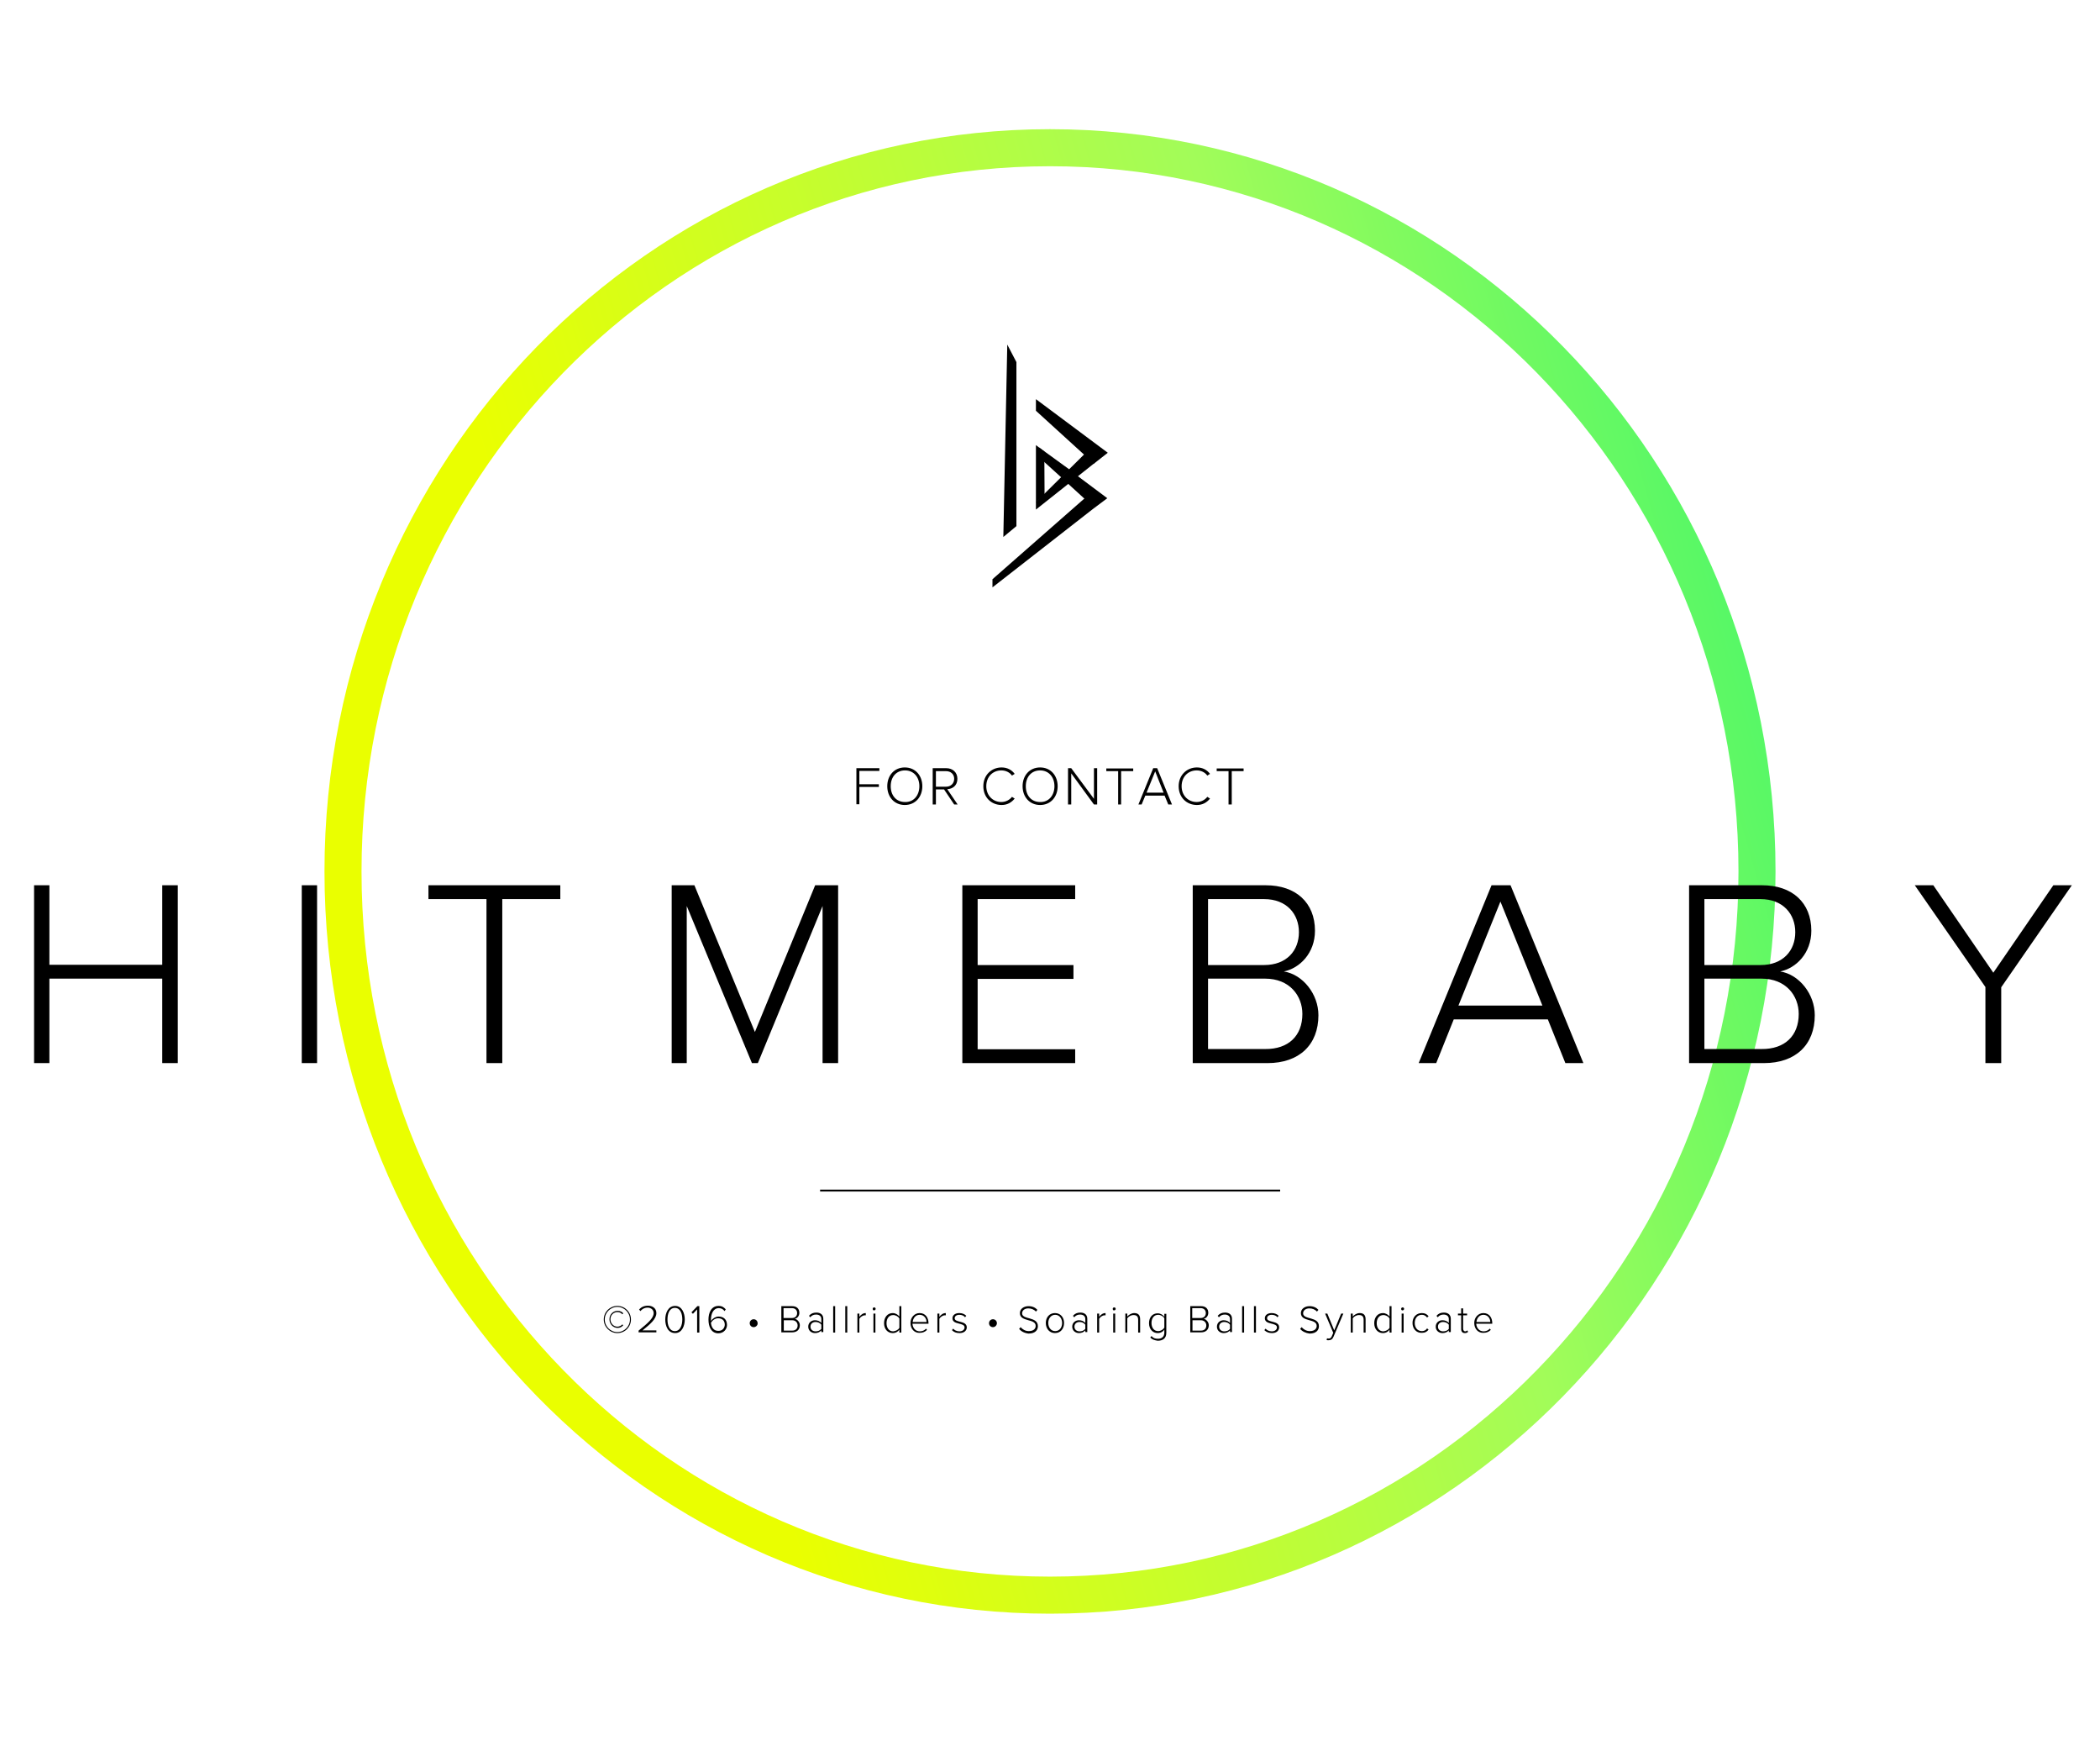
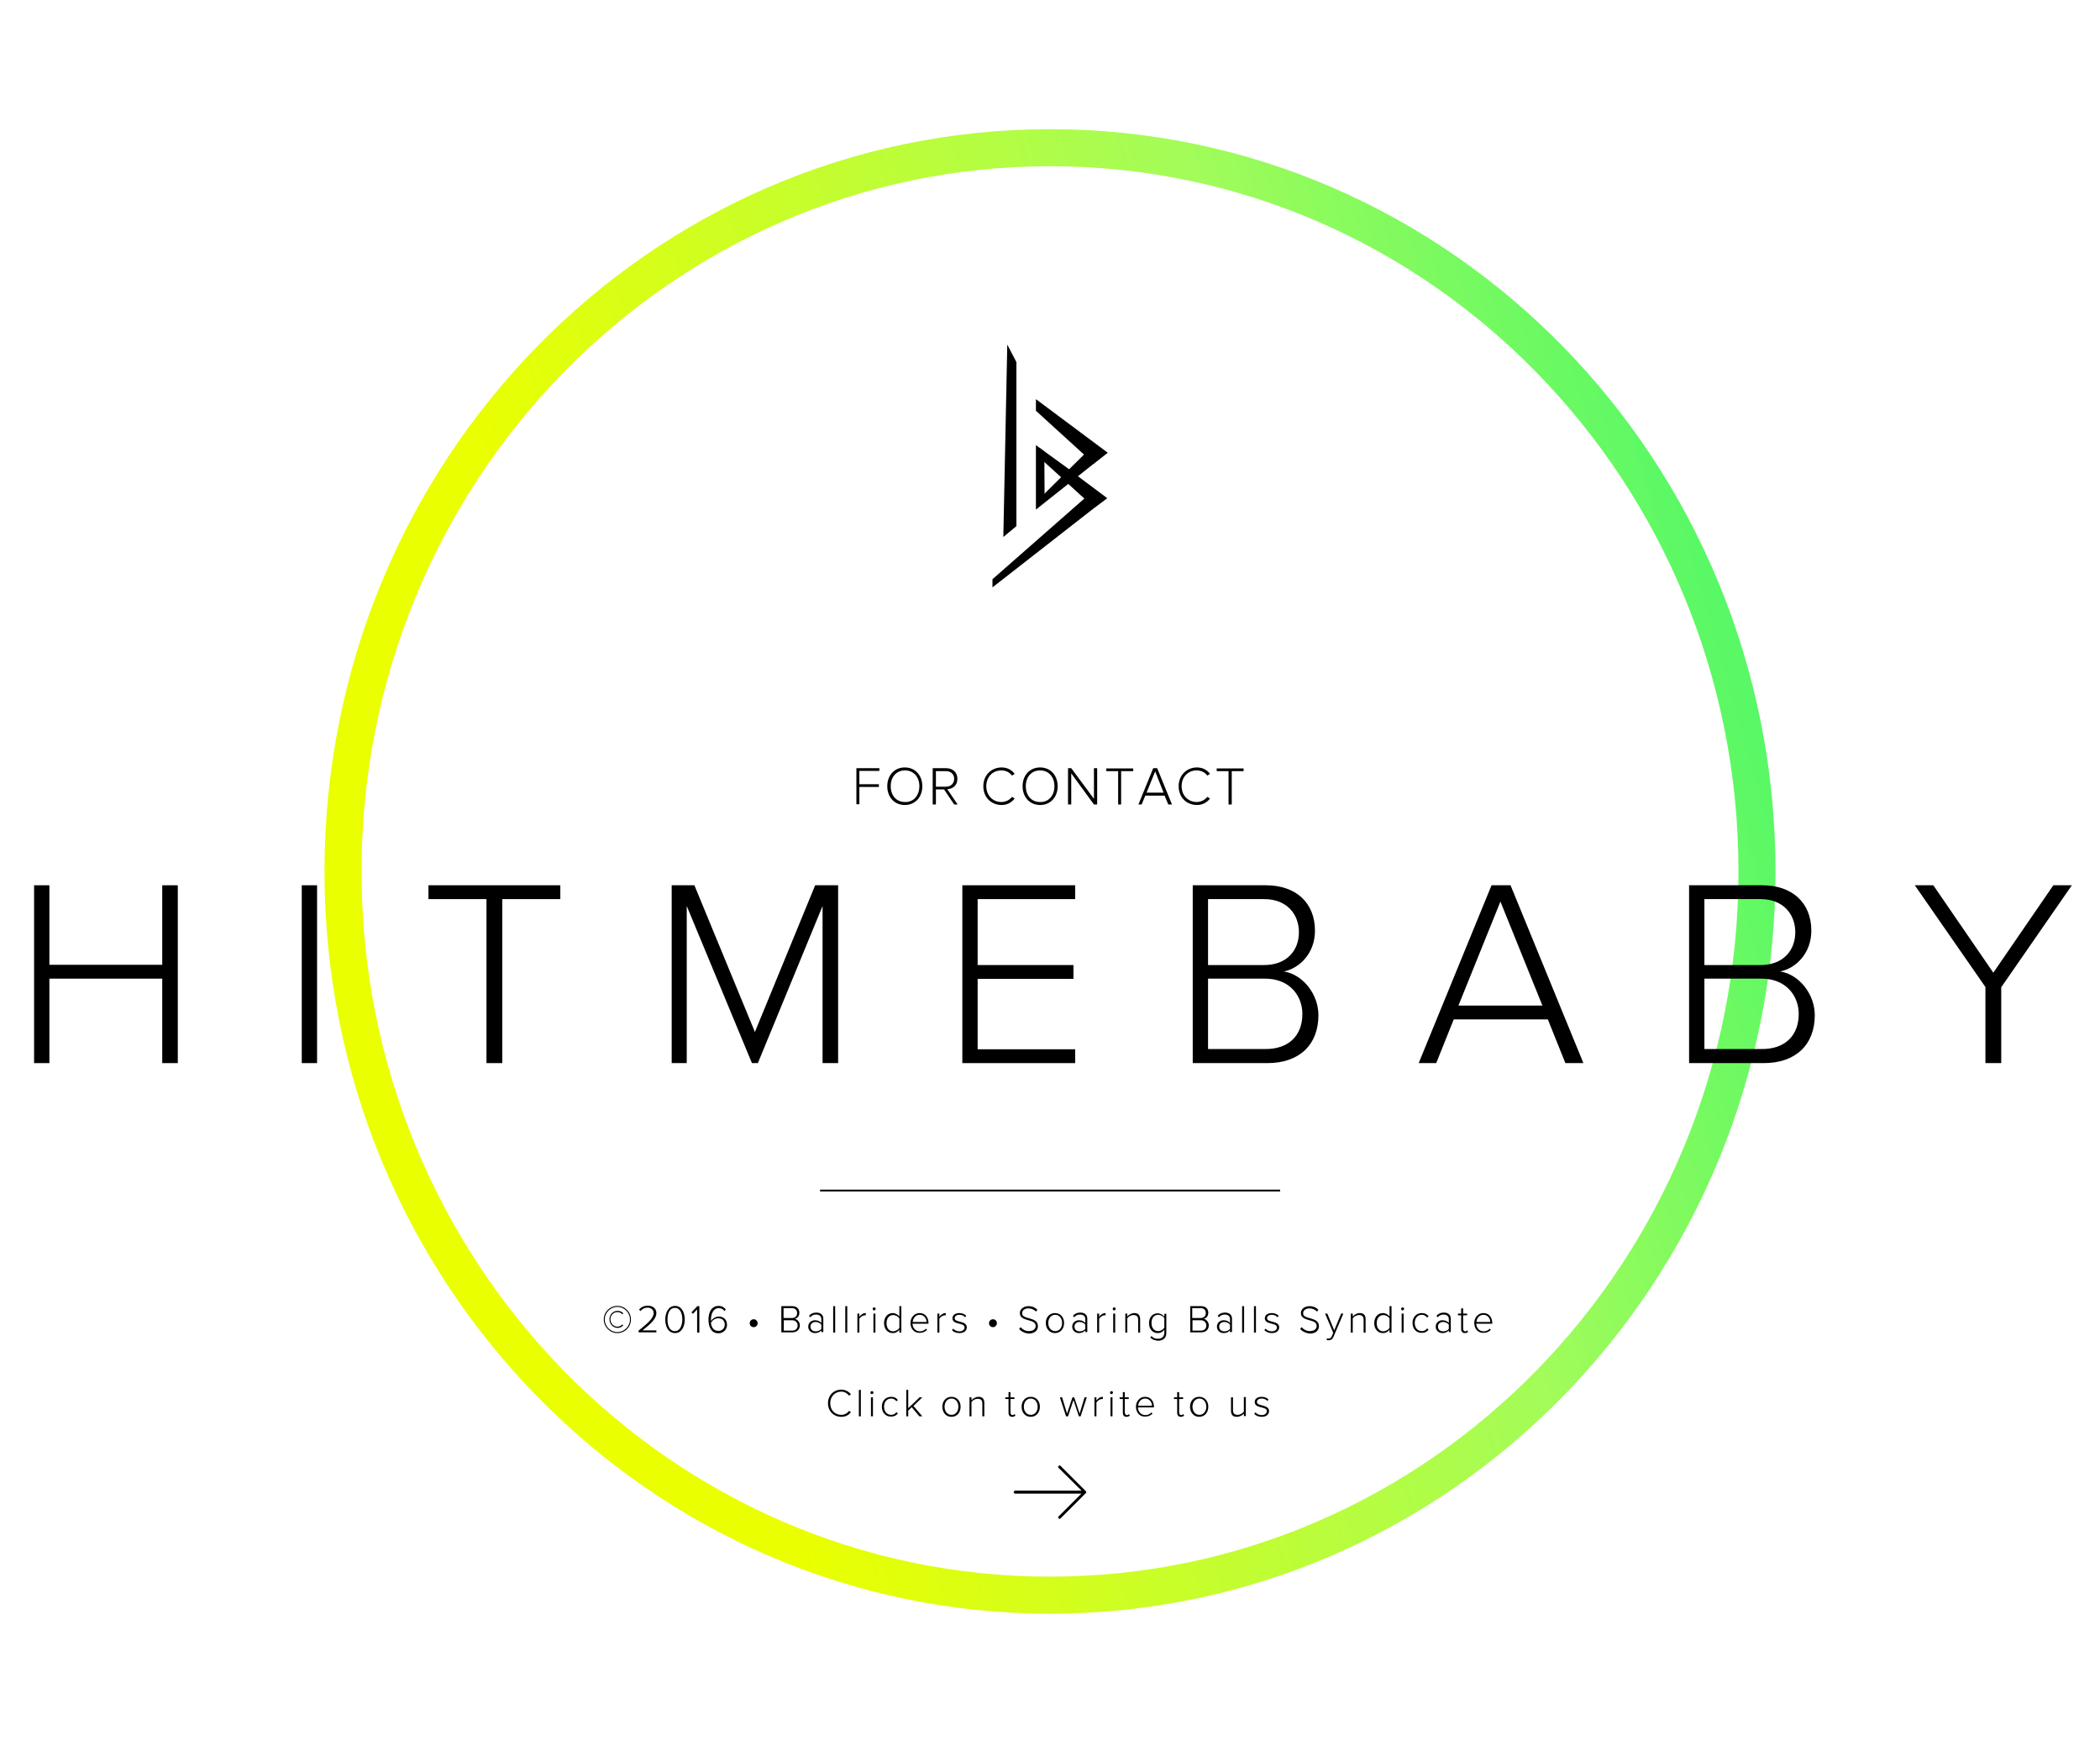
- <svg xmlns="http://www.w3.org/2000/svg" viewBox="126 -11.4 850.4 708.7">
-   <linearGradient id="a" gradientUnits="userSpaceOnUse" x1="268.262" y1="422.495" x2="834.173" y2="260.223">
-     <stop offset="0" stop-color="#eaff00" />
-     <stop offset=".203" stop-color="#eaff00" />
-     <stop offset=".73" stop-color="#a2fc59" />
-     <stop offset="1" stop-color="#57f866" />
+ <svg xmlns="http://www.w3.org/2000/svg" version="1.1" id="START" x="0px" y="0px" viewBox="126 -11.4 850.4 708.7" enable-background="new 126 -11.4 850.4 708.7" xml:space="preserve">
+   <linearGradient id="SVGID_1_" gradientUnits="userSpaceOnUse" x1="268.262" y1="422.495" x2="834.173" y2="260.223">
+     <stop offset="0" style="stop-color:#EAFF00" />
+     <stop offset="0.203" style="stop-color:#EAFF00" />
+     <stop offset="0.73" style="stop-color:#A2FC59" />
+     <stop offset="1" style="stop-color:#57F866" />
  </linearGradient>
-   <ellipse fill="none" stroke="url(#a)" stroke-width="15" stroke-miterlimit="10" cx="551.2" cy="341.4" rx="286.3" ry="293" />
-   <path d="M472.8 314.3v-14.7h9.3v1.1H474v5.4h7.9v1.1H474v7h-1.2zM485.3 306.9c0-4.3 2.8-7.6 7.1-7.6s7.1 3.3 7.1 7.6-2.8 7.6-7.1 7.6-7.1-3.3-7.1-7.6zm13 0c0-3.7-2.3-6.4-5.8-6.4-3.6 0-5.8 2.7-5.8 6.4s2.2 6.4 5.8 6.4c3.5.1 5.8-2.7 5.8-6.4zM512.4 314.3l-4.1-6.1H505v6.1h-1.3v-14.7h5.5c2.5 0 4.5 1.6 4.5 4.3 0 2.7-1.9 4.1-4.1 4.2l4.2 6.2h-1.4zm0-10.4c0-1.8-1.3-3.1-3.3-3.1H505v6.3h4.1c2 0 3.3-1.4 3.3-3.2zM524.2 306.9c0-4.5 3.3-7.6 7.4-7.6 2.3 0 4.1 1 5.3 2.6l-1.1.7c-.9-1.3-2.5-2.1-4.3-2.1-3.5 0-6.1 2.6-6.1 6.4 0 3.8 2.7 6.4 6.1 6.4 1.8 0 3.4-.9 4.3-2.1l1.1.7c-1.3 1.6-3 2.6-5.3 2.6-4.1 0-7.4-3-7.4-7.6zM540.1 306.9c0-4.3 2.8-7.6 7.1-7.6s7.1 3.3 7.1 7.6-2.8 7.6-7.1 7.6-7.1-3.3-7.1-7.6zm12.9 0c0-3.7-2.3-6.4-5.8-6.4-3.6 0-5.8 2.7-5.8 6.4s2.2 6.4 5.8 6.4c3.5.1 5.8-2.7 5.8-6.4zM569 314.3l-9.2-12.6v12.6h-1.3v-14.7h1.3L569 312v-12.4h1.3v14.7H569zM578.8 314.3v-13.5H574v-1.1h10.9v1.1H580v13.5h-1.2zM599.1 314.3l-1.5-3.6h-7.8l-1.5 3.6H587l6-14.7h1.6l6 14.7h-1.5zm-5.3-13.4l-3.5 8.6h6.9l-3.4-8.6zM603.3 306.9c0-4.5 3.3-7.6 7.4-7.6 2.3 0 4.1 1 5.3 2.6l-1.1.7c-.9-1.3-2.5-2.1-4.3-2.1-3.5 0-6.1 2.6-6.1 6.4 0 3.8 2.7 6.4 6.1 6.4 1.8 0 3.4-.9 4.3-2.1l1.1.7c-1.3 1.6-3 2.6-5.3 2.6-4.1 0-7.4-3-7.4-7.6zM623.5 314.3v-13.5h-4.8v-1.1h10.9v1.1h-4.8v13.5h-1.3z" />
+   <ellipse fill="none" stroke="url(#SVGID_1_)" stroke-width="15" stroke-miterlimit="10" cx="551.2" cy="341.4" rx="286.3" ry="293" />
  <g>
-     <path d="M376 528.3c-3 0-5.5-2.5-5.5-5.5 0-3.1 2.5-5.5 5.5-5.5 3.1 0 5.5 2.5 5.5 5.5s-2.4 5.5-5.5 5.5zm0-10.6c-2.8 0-5.1 2.3-5.1 5.1s2.3 5.1 5.1 5.1 5.1-2.3 5.1-5.1-2.3-5.1-5.1-5.1zm2.4 7.4c-.6.7-1.3 1.1-2.3 1.1-1.8 0-3.3-1.5-3.3-3.5s1.5-3.4 3.3-3.4c1 0 1.8.4 2.3 1l-.4.4c-.4-.6-1.2-.9-2-.9-1.5 0-2.8 1.2-2.8 2.9s1.3 3 2.8 3c.8 0 1.6-.4 2-.9l.4.3zM384.6 528.1v-.8c3.6-2.9 6.1-5 6.1-7.1 0-1.5-1.3-2.2-2.4-2.2-1.3 0-2.4.6-2.9 1.4l-.6-.6c.8-1 2-1.6 3.6-1.6s3.4.9 3.4 3c0 2.4-2.5 4.5-5.6 7h5.6v.8h-7.2zM395.4 522.8c0-2.5 1.1-5.5 4-5.5 2.8 0 3.9 3 3.9 5.5s-1.1 5.5-3.9 5.5c-3 0-4-3-4-5.5zm6.9 0c0-2.2-.7-4.7-3-4.7s-3 2.5-3 4.7.7 4.7 3 4.7c2.2 0 3-2.5 3-4.7zM408.3 528.1v-9.4l-1.7 1.8-.6-.6 2.4-2.5h.8v10.7h-.9zM412.9 522.8c0-2.7 1.1-5.5 4.1-5.5 1.4 0 2.2.6 2.9 1.4l-.5.7c-.5-.7-1.2-1.2-2.3-1.2-2.3 0-3.2 2.4-3.2 4.7v.5c.4-.7 1.7-1.8 3.1-1.8 1.9 0 3.4 1.1 3.4 3.4 0 1.7-1.3 3.4-3.6 3.4-2.9-.1-3.9-2.8-3.9-5.6zm6.6 2.1c0-1.7-1.1-2.6-2.7-2.6-1.2 0-2.3.8-2.9 1.8.1 1.5.9 3.3 2.9 3.3 1.8.1 2.7-1.3 2.7-2.5zM431.2 525.9c-.9 0-1.6-.7-1.6-1.6 0-.9.7-1.6 1.6-1.6.9 0 1.6.7 1.6 1.6.1.8-.7 1.6-1.6 1.6zM442.4 528.1v-10.7h4.4c1.8 0 2.9 1 2.9 2.7 0 1.3-.9 2.3-1.9 2.4 1.1.2 2.1 1.4 2.1 2.6 0 1.8-1.2 2.9-3.1 2.9h-4.4zm6.4-7.9c0-1.1-.7-2-2.1-2h-3.4v4h3.4c1.4 0 2.1-.9 2.1-2zm.2 5c0-1.1-.8-2.1-2.2-2.1h-3.4v4.2h3.4c1.4 0 2.2-.8 2.2-2.1zM458.6 528.1v-.9c-.7.8-1.6 1.1-2.6 1.1-1.3 0-2.7-.9-2.7-2.6 0-1.7 1.4-2.6 2.7-2.6 1.1 0 2 .4 2.6 1.1v-1.6c0-1.2-.9-1.8-2.1-1.8-1 0-1.7.3-2.4 1.1l-.5-.6c.8-.9 1.7-1.3 3-1.3 1.6 0 2.8.8 2.8 2.5v5.4h-.8zm0-1.5v-1.7c-.5-.7-1.4-1.1-2.3-1.1-1.3 0-2.1.8-2.1 1.9 0 1.1.8 1.9 2.1 1.9.9 0 1.7-.3 2.3-1zM463.4 528.1v-10.7h.8v10.7h-.8zM468.3 528.1v-10.7h.8v10.7h-.8zM473.2 528.1v-7.7h.8v1.3c.7-.9 1.5-1.5 2.6-1.5v.9h-.4c-.8 0-1.8.7-2.2 1.4v5.6h-.8zM479.4 518.5c0-.4.3-.6.6-.6.4 0 .6.3.6.6s-.3.6-.6.6c-.3.1-.6-.2-.6-.6zm.3 9.6v-7.7h.8v7.7h-.8zM490.2 528.1v-1.2c-.5.8-1.5 1.4-2.7 1.4-2 0-3.5-1.6-3.5-4s1.4-4.1 3.5-4.1c1.1 0 2.1.6 2.7 1.4v-4.2h.8v10.7h-.8zm0-1.9v-3.8c-.4-.8-1.5-1.4-2.5-1.4-1.7 0-2.7 1.4-2.7 3.3s1 3.3 2.7 3.3c1.1-.1 2.1-.7 2.5-1.4zM494.7 524.2c0-2.2 1.6-4 3.7-4 2.4 0 3.6 1.9 3.6 4.1v.2h-6.5c.1 1.7 1.2 3.1 3 3.1 1 0 1.9-.4 2.5-1.1l.4.5c-.8.8-1.7 1.2-3 1.2-2.1.1-3.7-1.6-3.7-4zm3.7-3.3c-1.8 0-2.7 1.6-2.8 2.9h5.6c0-1.3-.9-2.9-2.8-2.9zM505.6 528.1v-7.7h.8v1.3c.7-.9 1.5-1.5 2.6-1.5v.9h-.4c-.8 0-1.8.7-2.2 1.4v5.6h-.8zM511.5 527.1l.5-.6c.5.6 1.4 1.1 2.5 1.1 1.3 0 2.1-.7 2.1-1.6 0-2.1-4.9-.9-4.9-3.7 0-1.2 1-2.1 2.8-2.1 1.3 0 2.2.5 2.8 1.1l-.5.6c-.4-.6-1.3-1-2.3-1-1.2 0-1.9.6-1.9 1.4 0 1.9 4.9.8 4.9 3.7 0 1.2-1 2.3-2.9 2.3-1.4 0-2.4-.4-3.1-1.2zM528.1 525.9c-.9 0-1.6-.7-1.6-1.6 0-.9.7-1.6 1.6-1.6.9 0 1.6.7 1.6 1.6 0 .8-.7 1.6-1.6 1.6zM538.7 526.6l.6-.7c.7.8 1.8 1.6 3.3 1.6 2.2 0 2.8-1.2 2.8-2.1 0-3.1-6.4-1.5-6.4-5.2 0-1.7 1.6-2.8 3.5-2.8 1.6 0 2.8.6 3.6 1.5l-.6.7c-.8-.9-1.9-1.3-3.1-1.3-1.4 0-2.5.8-2.5 2 0 2.7 6.4 1.2 6.4 5.2 0 1.4-.9 3-3.8 3-1.7-.2-3-.9-3.8-1.9zM549.5 524.2c0-2.3 1.5-4 3.7-4 2.3 0 3.7 1.8 3.7 4 0 2.3-1.4 4.1-3.7 4.1-2.2 0-3.7-1.8-3.7-4.1zm6.6 0c0-1.7-1-3.3-2.8-3.3-1.8 0-2.8 1.6-2.8 3.3 0 1.7 1 3.3 2.8 3.3 1.8 0 2.8-1.5 2.8-3.3zM565.5 528.1v-.9c-.7.8-1.6 1.1-2.6 1.1-1.3 0-2.7-.9-2.7-2.6 0-1.7 1.4-2.6 2.7-2.6 1.1 0 2 .4 2.6 1.1v-1.6c0-1.2-.9-1.8-2.1-1.8-1 0-1.7.3-2.4 1.1l-.5-.6c.8-.9 1.7-1.3 3-1.3 1.6 0 2.8.8 2.8 2.5v5.4h-.8zm0-1.5v-1.7c-.5-.7-1.4-1.1-2.3-1.1-1.3 0-2.1.8-2.1 1.9 0 1.1.8 1.9 2.1 1.9.9 0 1.7-.3 2.3-1zM570.3 528.1v-7.7h.8v1.3c.7-.9 1.5-1.5 2.6-1.5v.9h-.4c-.8 0-1.8.7-2.2 1.4v5.6h-.8zM576.6 518.5c0-.4.3-.6.6-.6.4 0 .6.3.6.6s-.3.6-.6.6c-.3.1-.6-.2-.6-.6zm.2 9.6v-7.7h.8v7.7h-.8zM586.9 528.1v-5.2c0-1.5-.8-1.9-1.9-1.9-1 0-2 .6-2.5 1.3v5.8h-.8v-7.7h.8v1.2c.6-.7 1.7-1.4 2.8-1.4 1.6 0 2.4.8 2.4 2.5v5.4h-.8zM591.8 530.1l.5-.6c.7.8 1.4 1.1 2.6 1.1 1.4 0 2.6-.7 2.6-2.5v-1.2c-.5.8-1.5 1.4-2.7 1.4-2 0-3.5-1.6-3.5-4s1.4-4 3.5-4c1.1 0 2.1.6 2.7 1.4v-1.2h.8v7.7c0 2.4-1.6 3.2-3.5 3.2-1.2-.2-2.1-.4-3-1.3zm5.7-4v-3.8c-.4-.8-1.5-1.4-2.5-1.4-1.7 0-2.7 1.4-2.7 3.3s1 3.3 2.7 3.3c1 0 2-.6 2.5-1.4zM608 528.1v-10.7h4.4c1.8 0 2.9 1 2.9 2.7 0 1.3-.9 2.3-1.9 2.4 1.1.2 2.1 1.4 2.1 2.6 0 1.8-1.2 2.9-3.1 2.9H608zm6.3-7.9c0-1.1-.7-2-2.1-2h-3.4v4h3.4c1.4 0 2.1-.9 2.1-2zm.2 5c0-1.1-.8-2.1-2.2-2.1h-3.4v4.2h3.4c1.4 0 2.2-.8 2.2-2.1zM624.1 528.1v-.9c-.7.8-1.6 1.1-2.6 1.1-1.3 0-2.7-.9-2.7-2.6 0-1.7 1.4-2.6 2.7-2.6 1.1 0 2 .4 2.6 1.1v-1.6c0-1.2-.9-1.8-2.1-1.8-1 0-1.7.3-2.4 1.1l-.5-.6c.8-.9 1.7-1.3 3-1.3 1.6 0 2.8.8 2.8 2.5v5.4h-.8zm0-1.5v-1.7c-.5-.7-1.4-1.1-2.3-1.1-1.3 0-2.1.8-2.1 1.9 0 1.1.8 1.9 2.1 1.9.9 0 1.8-.3 2.3-1zM629 528.1v-10.7h.8v10.7h-.8zM633.8 528.1v-10.7h.8v10.7h-.8zM638 527.1l.5-.6c.5.6 1.4 1.1 2.5 1.1 1.3 0 2.1-.7 2.1-1.6 0-2.1-4.9-.9-4.9-3.7 0-1.2 1-2.1 2.8-2.1 1.3 0 2.2.5 2.8 1.1l-.5.6c-.4-.6-1.3-1-2.3-1-1.2 0-1.9.6-1.9 1.4 0 1.9 4.9.8 4.9 3.7 0 1.2-1 2.3-2.9 2.3-1.3 0-2.3-.4-3.1-1.2zM652.5 526.6l.6-.7c.7.8 1.8 1.6 3.3 1.6 2.2 0 2.8-1.2 2.8-2.1 0-3.1-6.4-1.5-6.4-5.2 0-1.7 1.6-2.8 3.5-2.8 1.6 0 2.8.6 3.6 1.5l-.6.7c-.8-.9-1.9-1.3-3.1-1.3-1.4 0-2.5.8-2.5 2 0 2.7 6.4 1.2 6.4 5.2 0 1.4-.9 3-3.8 3-1.6-.2-3-.9-3.8-1.9zM663.4 530.4c.2.1.5.1.7.1.5 0 .9-.2 1.2-.9l.6-1.4-3.3-7.8h.9l2.8 6.8 2.8-6.8h.9l-4 9.4c-.4 1-1.1 1.4-2 1.4-.3 0-.6 0-.8-.1l.2-.7zM678.2 528.1v-5.2c0-1.5-.8-1.9-1.9-1.9-1 0-2 .6-2.5 1.3v5.8h-.8v-7.7h.8v1.2c.6-.7 1.7-1.4 2.8-1.4 1.6 0 2.4.8 2.4 2.5v5.4h-.8zM688.7 528.1v-1.2c-.5.8-1.5 1.4-2.7 1.4-2 0-3.5-1.6-3.5-4s1.4-4.1 3.5-4.1c1.1 0 2.1.6 2.7 1.4v-4.2h.8v10.7h-.8zm0-1.9v-3.8c-.4-.8-1.5-1.4-2.5-1.4-1.7 0-2.7 1.4-2.7 3.3s1 3.3 2.7 3.3c1.1-.1 2.1-.7 2.5-1.4zM693.4 518.5c0-.4.3-.6.6-.6.4 0 .6.3.6.6s-.3.6-.6.6c-.3.1-.6-.2-.6-.6zm.2 9.6v-7.7h.8v7.7h-.8zM698 524.2c0-2.3 1.5-4 3.8-4 1.3 0 2.1.5 2.7 1.3l-.6.5c-.6-.8-1.3-1.1-2.1-1.1-1.8 0-2.9 1.4-2.9 3.3s1.1 3.3 2.9 3.3c.8 0 1.6-.3 2.1-1.1l.6.5c-.6.8-1.4 1.3-2.7 1.3-2.3.1-3.8-1.7-3.8-4zM712.7 528.1v-.9c-.7.8-1.6 1.1-2.6 1.1-1.3 0-2.7-.9-2.7-2.6 0-1.7 1.4-2.6 2.7-2.6 1.1 0 2 .4 2.6 1.1v-1.6c0-1.2-.9-1.8-2.1-1.8-1 0-1.7.3-2.4 1.1l-.5-.6c.8-.9 1.7-1.3 3-1.3 1.6 0 2.8.8 2.8 2.5v5.4h-.8zm0-1.5v-1.7c-.5-.7-1.4-1.1-2.3-1.1-1.3 0-2.1.8-2.1 1.9 0 1.1.8 1.9 2.1 1.9.9 0 1.8-.3 2.3-1zM717.7 526.6v-5.5h-1.3v-.7h1.3v-2.1h.8v2.1h1.6v.7h-1.6v5.4c0 .6.3 1.1.8 1.1.4 0 .7-.2.9-.4l.3.6c-.3.3-.7.5-1.3.5-1 0-1.5-.6-1.5-1.7zM723 524.2c0-2.2 1.6-4 3.7-4 2.4 0 3.6 1.9 3.6 4.1v.2h-6.5c.1 1.7 1.2 3.1 3 3.1 1 0 1.9-.4 2.5-1.1l.4.5c-.8.8-1.7 1.2-3 1.2-2.1.1-3.7-1.6-3.7-4zm3.7-3.3c-1.8 0-2.7 1.6-2.8 2.9h5.6c0-1.3-.9-2.9-2.8-2.9z" />
+     <path d="M472.8,314.3v-14.7h9.3v1.1h-8.1v5.4h7.9v1.1h-7.9v7H472.8z" />
+     <path d="M485.3,306.9c0-4.3,2.8-7.6,7.1-7.6c4.3,0,7.1,3.3,7.1,7.6s-2.8,7.6-7.1,7.6C488.1,314.5,485.3,311.2,485.3,306.9z    M498.3,306.9c0-3.7-2.3-6.4-5.8-6.4c-3.6,0-5.8,2.7-5.8,6.4c0,3.7,2.2,6.4,5.8,6.4C496,313.4,498.3,310.6,498.3,306.9z" />
+     <path d="M512.4,314.3l-4.1-6.1H505v6.1h-1.3v-14.7h5.5c2.5,0,4.5,1.6,4.5,4.3c0,2.7-1.9,4.1-4.1,4.2l4.2,6.2H512.4z M512.4,303.9   c0-1.8-1.3-3.1-3.3-3.1H505v6.3h4.1C511.1,307.1,512.4,305.7,512.4,303.9z" />
+     <path d="M524.2,306.9c0-4.5,3.3-7.6,7.4-7.6c2.3,0,4.1,1,5.3,2.6l-1.1,0.7c-0.9-1.3-2.5-2.1-4.3-2.1c-3.5,0-6.1,2.6-6.1,6.4   c0,3.8,2.7,6.4,6.1,6.4c1.8,0,3.4-0.9,4.3-2.1l1.1,0.7c-1.3,1.6-3,2.6-5.3,2.6C527.5,314.5,524.2,311.5,524.2,306.9z" />
+     <path d="M540.1,306.9c0-4.3,2.8-7.6,7.1-7.6c4.3,0,7.1,3.3,7.1,7.6s-2.8,7.6-7.1,7.6C542.9,314.5,540.1,311.2,540.1,306.9z    M553,306.9c0-3.7-2.3-6.4-5.8-6.4c-3.6,0-5.8,2.7-5.8,6.4c0,3.7,2.2,6.4,5.8,6.4C550.7,313.4,553,310.6,553,306.9z" />
+     <path d="M569,314.3l-9.2-12.6v12.6h-1.3v-14.7h1.3L569,312v-12.4h1.3v14.7H569z" />
+     <path d="M578.8,314.3v-13.5H574v-1.1h10.9v1.1H580v13.5H578.8z" />
+     <path d="M599.1,314.3l-1.5-3.6h-7.8l-1.5,3.6H587l6-14.7h1.6l6,14.7H599.1z M593.8,300.9l-3.5,8.6h6.9L593.8,300.9z" />
+     <path d="M603.3,306.9c0-4.5,3.3-7.6,7.4-7.6c2.3,0,4.1,1,5.3,2.6l-1.1,0.7c-0.9-1.3-2.5-2.1-4.3-2.1c-3.5,0-6.1,2.6-6.1,6.4   c0,3.8,2.7,6.4,6.1,6.4c1.8,0,3.4-0.9,4.3-2.1l1.1,0.7c-1.3,1.6-3,2.6-5.3,2.6C606.6,314.5,603.3,311.5,603.3,306.9z" />
+     <path d="M623.5,314.3v-13.5h-4.8v-1.1h10.9v1.1h-4.8v13.5H623.5z" />
  </g>
  <g>
-     <path d="M191.7 419v-34.2H146V419h-6.2v-72h6.2v32.2h45.7V347h6.3v72h-6.3zM248.2 419v-72h6.2v72h-6.2zM323 419v-66.4h-23.5V347h53.4v5.6h-23.5V419H323zM459.1 419v-63.6L432.9 419h-2.4l-26.4-63.6V419H398v-72h9.2l24.5 59.4 24.4-59.4h9.3v72h-6.3zM515.7 419v-72h45.7v5.6h-39.5v26.7h38.8v5.6h-38.8v28.5h39.5v5.6h-45.7zM609 419v-72h29.6c12.1 0 19.9 7 19.9 18.4 0 9.1-6.2 15.2-12.6 16.5 7.7 1.2 14 9.2 14 17.7 0 12-7.8 19.4-20.6 19.4H609zm43-53c0-7.3-4.9-13.4-14.1-13.4h-22.7v26.7h22.7c9.2 0 14.1-5.9 14.1-13.3zm1.4 33.1c0-7.3-5.1-14.3-15.1-14.3h-23.1v28.5h23.1c9.5.1 15.1-5.4 15.1-14.2zM759.9 419l-7.1-17.7h-38.1l-7.1 17.7h-7.1l29.5-72h7.7l29.5 72h-7.3zm-26.3-65.4l-17 42.1h34l-17-42.1zM810 419v-72h29.6c12.1 0 19.9 7 19.9 18.4 0 9.1-6.2 15.2-12.6 16.5 7.7 1.2 14 9.2 14 17.7 0 12-7.8 19.4-20.6 19.4H810zm43-53c0-7.3-4.9-13.4-14.1-13.4h-22.7v26.7h22.7c9.2 0 14.1-5.9 14.1-13.3zm1.4 33.1c0-7.3-5.1-14.3-15.1-14.3h-23.1v28.5h23.1c9.5.1 15.1-5.4 15.1-14.2zM930 419v-30.8L901.4 347h7.5l24.3 35.4 24.3-35.4h7.5l-28.6 41.3V419H930z" />
+     <path d="M376,528.3c-3,0-5.5-2.5-5.5-5.5c0-3.1,2.5-5.5,5.5-5.5c3.1,0,5.5,2.5,5.5,5.5C381.5,525.8,379.1,528.3,376,528.3z    M376,517.7c-2.8,0-5.1,2.3-5.1,5.1c0,2.8,2.3,5.1,5.1,5.1c2.8,0,5.1-2.3,5.1-5.1C381.1,520,378.8,517.7,376,517.7z M378.4,525.1   c-0.6,0.7-1.3,1.1-2.3,1.1c-1.8,0-3.3-1.5-3.3-3.5c0-2,1.5-3.4,3.3-3.4c1,0,1.8,0.4,2.3,1l-0.4,0.4c-0.4-0.6-1.2-0.9-2-0.9   c-1.5,0-2.8,1.2-2.8,2.9c0,1.7,1.3,3,2.8,3c0.8,0,1.6-0.4,2-0.9L378.4,525.1z" />
+     <path d="M384.6,528.1v-0.8c3.6-2.9,6.1-5,6.1-7.1c0-1.5-1.3-2.2-2.4-2.2c-1.3,0-2.4,0.6-2.9,1.4l-0.6-0.6c0.8-1,2-1.6,3.6-1.6   c1.6,0,3.4,0.9,3.4,3c0,2.4-2.5,4.5-5.6,7h5.6v0.8H384.6z" />
+     <path d="M395.4,522.8c0-2.5,1.1-5.5,4-5.5c2.8,0,3.9,3,3.9,5.5c0,2.5-1.1,5.5-3.9,5.5C396.4,528.3,395.4,525.3,395.4,522.8z    M402.3,522.8c0-2.2-0.7-4.7-3-4.7c-2.3,0-3,2.5-3,4.7c0,2.2,0.7,4.7,3,4.7C401.5,527.5,402.3,525,402.3,522.8z" />
+     <path d="M408.3,528.1v-9.4l-1.7,1.8l-0.6-0.6l2.4-2.5h0.8v10.7H408.3z" />
+     <path d="M412.9,522.8c0-2.7,1.1-5.5,4.1-5.5c1.4,0,2.2,0.6,2.9,1.4l-0.5,0.7c-0.5-0.7-1.2-1.2-2.3-1.2c-2.3,0-3.2,2.4-3.2,4.7   c0,0.2,0,0.3,0,0.5c0.4-0.7,1.7-1.8,3.1-1.8c1.9,0,3.4,1.1,3.4,3.4c0,1.7-1.3,3.4-3.6,3.4C413.9,528.3,412.9,525.6,412.9,522.8z    M419.5,524.9c0-1.7-1.1-2.6-2.7-2.6c-1.2,0-2.3,0.8-2.9,1.8c0.1,1.5,0.9,3.3,2.9,3.3C418.6,527.5,419.5,526.1,419.5,524.9z" />
+     <path d="M431.2,525.9c-0.9,0-1.6-0.7-1.6-1.6c0-0.9,0.7-1.6,1.6-1.6c0.9,0,1.6,0.7,1.6,1.6C432.9,525.1,432.1,525.9,431.2,525.9z" />
+     <path d="M442.4,528.1v-10.7h4.4c1.8,0,2.9,1,2.9,2.7c0,1.3-0.9,2.3-1.9,2.4c1.1,0.2,2.1,1.4,2.1,2.6c0,1.8-1.2,2.9-3.1,2.9H442.4z    M448.8,520.2c0-1.1-0.7-2-2.1-2h-3.4v4h3.4C448.1,522.2,448.8,521.3,448.8,520.2z M449,525.2c0-1.1-0.8-2.1-2.2-2.1h-3.4v4.2h3.4   C448.2,527.3,449,526.5,449,525.2z" />
+     <path d="M458.6,528.1v-0.9c-0.7,0.8-1.6,1.1-2.6,1.1c-1.3,0-2.7-0.9-2.7-2.6c0-1.7,1.4-2.6,2.7-2.6c1.1,0,2,0.4,2.6,1.1v-1.6   c0-1.2-0.9-1.8-2.1-1.8c-1,0-1.7,0.3-2.4,1.1l-0.5-0.6c0.8-0.9,1.7-1.3,3-1.3c1.6,0,2.8,0.8,2.8,2.5v5.4H458.6z M458.6,526.6v-1.7   c-0.5-0.7-1.4-1.1-2.3-1.1c-1.3,0-2.1,0.8-2.1,1.9c0,1.1,0.8,1.9,2.1,1.9C457.2,527.6,458,527.3,458.6,526.6z" />
+     <path d="M463.4,528.1v-10.7h0.8v10.7H463.4z" />
+     <path d="M468.3,528.1v-10.7h0.8v10.7H468.3z" />
+     <path d="M473.2,528.1v-7.7h0.8v1.3c0.7-0.9,1.5-1.5,2.6-1.5v0.9c-0.1,0-0.3,0-0.4,0c-0.8,0-1.8,0.7-2.2,1.4v5.6H473.2z" />
+     <path d="M479.4,518.5c0-0.4,0.3-0.6,0.6-0.6c0.4,0,0.6,0.3,0.6,0.6s-0.3,0.6-0.6,0.6C479.7,519.2,479.4,518.9,479.4,518.5z    M479.7,528.1v-7.7h0.8v7.7H479.7z" />
+     <path d="M490.2,528.1v-1.2c-0.5,0.8-1.5,1.4-2.7,1.4c-2,0-3.5-1.6-3.5-4c0-2.4,1.4-4.1,3.5-4.1c1.1,0,2.1,0.6,2.7,1.4v-4.2h0.8   v10.7H490.2z M490.2,526.2v-3.8c-0.4-0.8-1.5-1.4-2.5-1.4c-1.7,0-2.7,1.4-2.7,3.3s1,3.3,2.7,3.3   C488.8,527.5,489.8,526.9,490.2,526.2z" />
+     <path d="M494.7,524.2c0-2.2,1.6-4,3.7-4c2.4,0,3.6,1.9,3.6,4.1v0.2h-6.5c0.1,1.7,1.2,3.1,3,3.1c1,0,1.9-0.4,2.5-1.1l0.4,0.5   c-0.8,0.8-1.7,1.2-3,1.2C496.3,528.3,494.7,526.6,494.7,524.2z M498.4,520.9c-1.8,0-2.7,1.6-2.8,2.9h5.6   C501.2,522.5,500.3,520.9,498.4,520.9z" />
+     <path d="M505.6,528.1v-7.7h0.8v1.3c0.7-0.9,1.5-1.5,2.6-1.5v0.9c-0.1,0-0.3,0-0.4,0c-0.8,0-1.8,0.7-2.2,1.4v5.6H505.6z" />
+     <path d="M511.5,527.1l0.5-0.6c0.5,0.6,1.4,1.1,2.5,1.1c1.3,0,2.1-0.7,2.1-1.6c0-2.1-4.9-0.9-4.9-3.7c0-1.2,1-2.1,2.8-2.1   c1.3,0,2.2,0.5,2.8,1.1l-0.5,0.6c-0.4-0.6-1.3-1-2.3-1c-1.2,0-1.9,0.6-1.9,1.4c0,1.9,4.9,0.8,4.9,3.7c0,1.2-1,2.3-2.9,2.3   C513.2,528.3,512.2,527.9,511.5,527.1z" />
+     <path d="M528.1,525.9c-0.9,0-1.6-0.7-1.6-1.6c0-0.9,0.7-1.6,1.6-1.6c0.9,0,1.6,0.7,1.6,1.6C529.7,525.1,529,525.9,528.1,525.9z" />
+     <path d="M538.7,526.6l0.6-0.7c0.7,0.8,1.8,1.6,3.3,1.6c2.2,0,2.8-1.2,2.8-2.1c0-3.1-6.4-1.5-6.4-5.2c0-1.7,1.6-2.8,3.5-2.8   c1.6,0,2.8,0.6,3.6,1.5l-0.6,0.7c-0.8-0.9-1.9-1.3-3.1-1.3c-1.4,0-2.5,0.8-2.5,2c0,2.7,6.4,1.2,6.4,5.2c0,1.4-0.9,3-3.8,3   C540.8,528.3,539.5,527.6,538.7,526.6z" />
+     <path d="M549.5,524.2c0-2.3,1.5-4,3.7-4c2.3,0,3.7,1.8,3.7,4c0,2.3-1.4,4.1-3.7,4.1C551,528.3,549.5,526.5,549.5,524.2z    M556.1,524.2c0-1.7-1-3.3-2.8-3.3c-1.8,0-2.8,1.6-2.8,3.3c0,1.7,1,3.3,2.8,3.3C555.1,527.5,556.1,526,556.1,524.2z" />
+     <path d="M565.5,528.1v-0.9c-0.7,0.8-1.6,1.1-2.6,1.1c-1.3,0-2.7-0.9-2.7-2.6c0-1.7,1.4-2.6,2.7-2.6c1.1,0,2,0.4,2.6,1.1v-1.6   c0-1.2-0.9-1.8-2.1-1.8c-1,0-1.7,0.3-2.4,1.1l-0.5-0.6c0.8-0.9,1.7-1.3,3-1.3c1.6,0,2.8,0.8,2.8,2.5v5.4H565.5z M565.5,526.6v-1.7   c-0.5-0.7-1.4-1.1-2.3-1.1c-1.3,0-2.1,0.8-2.1,1.9c0,1.1,0.8,1.9,2.1,1.9C564.1,527.6,564.9,527.3,565.5,526.6z" />
+     <path d="M570.3,528.1v-7.7h0.8v1.3c0.7-0.9,1.5-1.5,2.6-1.5v0.9c-0.1,0-0.3,0-0.4,0c-0.8,0-1.8,0.7-2.2,1.4v5.6H570.3z" />
+     <path d="M576.6,518.5c0-0.4,0.3-0.6,0.6-0.6c0.4,0,0.6,0.3,0.6,0.6s-0.3,0.6-0.6,0.6C576.9,519.2,576.6,518.9,576.6,518.5z    M576.8,528.1v-7.7h0.8v7.7H576.8z" />
+     <path d="M586.9,528.1v-5.2c0-1.5-0.8-1.9-1.9-1.9c-1,0-2,0.6-2.5,1.3v5.8h-0.8v-7.7h0.8v1.2c0.6-0.7,1.7-1.4,2.8-1.4   c1.6,0,2.4,0.8,2.4,2.5v5.4H586.9z" />
+     <path d="M591.8,530.1l0.5-0.6c0.7,0.8,1.4,1.1,2.6,1.1c1.4,0,2.6-0.7,2.6-2.5v-1.2c-0.5,0.8-1.5,1.4-2.7,1.4c-2,0-3.5-1.6-3.5-4   c0-2.4,1.4-4,3.5-4c1.1,0,2.1,0.6,2.7,1.4v-1.2h0.8v7.7c0,2.4-1.6,3.2-3.5,3.2C593.6,531.2,592.7,531,591.8,530.1z M597.5,526.1   v-3.8c-0.4-0.8-1.5-1.4-2.5-1.4c-1.7,0-2.7,1.4-2.7,3.3c0,1.9,1,3.3,2.7,3.3C596,527.5,597,526.9,597.5,526.1z" />
+     <path d="M608,528.1v-10.7h4.4c1.8,0,2.9,1,2.9,2.7c0,1.3-0.9,2.3-1.9,2.4c1.1,0.2,2.1,1.4,2.1,2.6c0,1.8-1.2,2.9-3.1,2.9H608z    M614.3,520.2c0-1.1-0.7-2-2.1-2h-3.4v4h3.4C613.6,522.2,614.3,521.3,614.3,520.2z M614.5,525.2c0-1.1-0.8-2.1-2.2-2.1h-3.4v4.2   h3.4C613.7,527.3,614.5,526.5,614.5,525.2z" />
+     <path d="M624.1,528.1v-0.9c-0.7,0.8-1.6,1.1-2.6,1.1c-1.3,0-2.7-0.9-2.7-2.6c0-1.7,1.4-2.6,2.7-2.6c1.1,0,2,0.4,2.6,1.1v-1.6   c0-1.2-0.9-1.8-2.1-1.8c-1,0-1.7,0.3-2.4,1.1l-0.5-0.6c0.8-0.9,1.7-1.3,3-1.3c1.6,0,2.8,0.8,2.8,2.5v5.4H624.1z M624.1,526.6v-1.7   c-0.5-0.7-1.4-1.1-2.3-1.1c-1.3,0-2.1,0.8-2.1,1.9c0,1.1,0.8,1.9,2.1,1.9C622.7,527.6,623.6,527.3,624.1,526.6z" />
+     <path d="M629,528.1v-10.7h0.8v10.7H629z" />
+     <path d="M633.8,528.1v-10.7h0.8v10.7H633.8z" />
+     <path d="M638,527.1l0.5-0.6c0.5,0.6,1.4,1.1,2.5,1.1c1.3,0,2.1-0.7,2.1-1.6c0-2.1-4.9-0.9-4.9-3.7c0-1.2,1-2.1,2.8-2.1   c1.3,0,2.2,0.5,2.8,1.1l-0.5,0.6c-0.4-0.6-1.3-1-2.3-1c-1.2,0-1.9,0.6-1.9,1.4c0,1.9,4.9,0.8,4.9,3.7c0,1.2-1,2.3-2.9,2.3   C639.8,528.3,638.8,527.9,638,527.1z" />
+     <path d="M652.5,526.6l0.6-0.7c0.7,0.8,1.8,1.6,3.3,1.6c2.2,0,2.8-1.2,2.8-2.1c0-3.1-6.4-1.5-6.4-5.2c0-1.7,1.6-2.8,3.5-2.8   c1.6,0,2.8,0.6,3.6,1.5l-0.6,0.7c-0.8-0.9-1.9-1.3-3.1-1.3c-1.4,0-2.5,0.8-2.5,2c0,2.7,6.4,1.2,6.4,5.2c0,1.4-0.9,3-3.8,3   C654.7,528.3,653.3,527.6,652.5,526.6z" />
+     <path d="M663.4,530.4c0.2,0.1,0.5,0.1,0.7,0.1c0.5,0,0.9-0.2,1.2-0.9l0.6-1.4l-3.3-7.8h0.9l2.8,6.8l2.8-6.8h0.9l-4,9.4   c-0.4,1-1.1,1.4-2,1.4c-0.3,0-0.6,0-0.8-0.1L663.4,530.4z" />
+     <path d="M678.2,528.1v-5.2c0-1.5-0.8-1.9-1.9-1.9c-1,0-2,0.6-2.5,1.3v5.8h-0.8v-7.7h0.8v1.2c0.6-0.7,1.7-1.4,2.8-1.4   c1.6,0,2.4,0.8,2.4,2.5v5.4H678.2z" />
+     <path d="M688.7,528.1v-1.2c-0.5,0.8-1.5,1.4-2.7,1.4c-2,0-3.5-1.6-3.5-4c0-2.4,1.4-4.1,3.5-4.1c1.1,0,2.1,0.6,2.7,1.4v-4.2h0.8   v10.7H688.7z M688.7,526.2v-3.8c-0.4-0.8-1.5-1.4-2.5-1.4c-1.7,0-2.7,1.4-2.7,3.3s1,3.3,2.7,3.3   C687.3,527.5,688.3,526.9,688.7,526.2z" />
+     <path d="M693.4,518.5c0-0.4,0.3-0.6,0.6-0.6c0.4,0,0.6,0.3,0.6,0.6s-0.3,0.6-0.6,0.6C693.7,519.2,693.4,518.9,693.4,518.5z    M693.6,528.1v-7.7h0.8v7.7H693.6z" />
+     <path d="M698,524.2c0-2.3,1.5-4,3.8-4c1.3,0,2.1,0.5,2.7,1.3l-0.6,0.5c-0.6-0.8-1.3-1.1-2.1-1.1c-1.8,0-2.9,1.4-2.9,3.3   c0,1.9,1.1,3.3,2.9,3.3c0.8,0,1.6-0.3,2.1-1.1l0.6,0.5c-0.6,0.8-1.4,1.3-2.7,1.3C699.5,528.3,698,526.5,698,524.2z" />
+     <path d="M712.7,528.1v-0.9c-0.7,0.8-1.6,1.1-2.6,1.1c-1.3,0-2.7-0.9-2.7-2.6c0-1.7,1.4-2.6,2.7-2.6c1.1,0,2,0.4,2.6,1.1v-1.6   c0-1.2-0.9-1.8-2.1-1.8c-1,0-1.7,0.3-2.4,1.1l-0.5-0.6c0.8-0.9,1.7-1.3,3-1.3c1.6,0,2.8,0.8,2.8,2.5v5.4H712.7z M712.7,526.6v-1.7   c-0.5-0.7-1.4-1.1-2.3-1.1c-1.3,0-2.1,0.8-2.1,1.9c0,1.1,0.8,1.9,2.1,1.9C711.3,527.6,712.2,527.3,712.7,526.6z" />
+     <path d="M717.7,526.6v-5.5h-1.3v-0.7h1.3v-2.1h0.8v2.1h1.6v0.7h-1.6v5.4c0,0.6,0.3,1.1,0.8,1.1c0.4,0,0.7-0.2,0.9-0.4l0.3,0.6   c-0.3,0.3-0.7,0.5-1.3,0.5C718.2,528.3,717.7,527.7,717.7,526.6z" />
+     <path d="M723,524.2c0-2.2,1.6-4,3.7-4c2.4,0,3.6,1.9,3.6,4.1v0.2h-6.5c0.1,1.7,1.2,3.1,3,3.1c1,0,1.9-0.4,2.5-1.1l0.4,0.5   c-0.8,0.8-1.7,1.2-3,1.2C724.6,528.3,723,526.6,723,524.2z M726.7,520.9c-1.8,0-2.7,1.6-2.8,2.9h5.6   C729.5,522.5,728.6,520.9,726.7,520.9z" />
  </g>
-   <path fill="none" stroke="#000" stroke-width=".763" d="M458.1 470.6h186.3" />
  <g>
-     <path d="M546.7 169.7l12.4 9-3.3 3.2-7.5-6.8zM537.6 201.6l-5.3 4.4 1.6-77.9 3.7 7.1zM569 176.3l-23.5-21.4v-4.7l29.1 21.7zM569.3 194.1l-41.4 32.3v-3.3l37.6-33z" />
-     <path d="M545.5 168.8l3.4 2.6.1 17.4-3.5 3.3z" />
-     <path d="M569.2 176.1l-23.7 18.8v-3l19.8-19.6z" />
-     <path d="M569.2 194.2l-12.8-11.7 2.5-3.8 15.5 11.6z" />
+     <path d="M191.7,419v-34.2H146V419h-6.2v-72h6.2v32.2h45.7V347h6.3v72H191.7z" />
+     <path d="M248.2,419v-72h6.2v72H248.2z" />
+     <path d="M323,419v-66.4h-23.5V347h53.4v5.6h-23.5V419H323z" />
+     <path d="M459.1,419v-63.6L432.9,419h-2.4l-26.4-63.6V419H398v-72h9.2l24.5,59.4l24.4-59.4h9.3v72H459.1z" />
+     <path d="M515.7,419v-72h45.7v5.6h-39.5v26.7h38.8v5.6h-38.8v28.5h39.5v5.6H515.7z" />
+     <path d="M609,419v-72h29.6c12.1,0,19.9,7,19.9,18.4c0,9.1-6.2,15.2-12.6,16.5c7.7,1.2,14,9.2,14,17.7c0,12-7.8,19.4-20.6,19.4H609z    M652,366c0-7.3-4.9-13.4-14.1-13.4h-22.7v26.7h22.7C647.1,379.3,652,373.4,652,366z M653.4,399.1c0-7.3-5.1-14.3-15.1-14.3h-23.1   v28.5h23.1C647.8,413.4,653.4,407.9,653.4,399.1z" />
+     <path d="M759.9,419l-7.1-17.7h-38.1l-7.1,17.7h-7.1l29.5-72h7.7l29.5,72H759.9z M733.6,353.6l-17,42.1h34L733.6,353.6z" />
+     <path d="M810,419v-72h29.6c12.1,0,19.9,7,19.9,18.4c0,9.1-6.2,15.2-12.6,16.5c7.7,1.2,14,9.2,14,17.7c0,12-7.8,19.4-20.6,19.4H810z    M853,366c0-7.3-4.9-13.4-14.1-13.4h-22.7v26.7h22.7C848.1,379.3,853,373.4,853,366z M854.4,399.1c0-7.3-5.1-14.3-15.1-14.3h-23.1   v28.5h23.1C848.8,413.4,854.4,407.9,854.4,399.1z" />
+     <path d="M930,419v-30.8L901.4,347h7.5l24.3,35.4l24.3-35.4h7.5l-28.6,41.3V419H930z" />
+   </g>
+   <line fill="none" stroke="#000000" stroke-width="0.763" x1="458.1" y1="470.6" x2="644.4" y2="470.6" />
+   <g>
+     <polygon points="546.7,169.7 559.1,178.7 555.8,181.9 548.3,175.1  " />
+     <polygon points="537.6,201.6 532.3,206 533.9,128.1 537.6,135.2  " />
+     <polygon points="569,176.3 545.5,154.9 545.5,150.2 574.6,171.9  " />
+     <polygon points="569.3,194.1 527.9,226.4 527.9,223.1 565.5,190.1  " />
+     <polygon points="545.5,168.8 548.9,171.4 549,188.8 545.5,192.1  " />
+     <polygon points="569.2,176.1 545.5,194.9 545.5,191.9 565.3,172.3  " />
+     <polygon points="569.2,194.2 556.4,182.5 558.9,178.7 574.4,190.3  " />
+   </g>
+   <g>
+     <path d="M461.3,556.7c0-3.3,2.4-5.5,5.4-5.5c1.7,0,3,0.8,3.9,1.9l-0.8,0.5c-0.7-0.9-1.8-1.6-3.1-1.6c-2.5,0-4.5,1.9-4.5,4.7   c0,2.8,1.9,4.7,4.5,4.7c1.3,0,2.4-0.6,3.1-1.6l0.8,0.5c-0.9,1.2-2.2,1.9-3.9,1.9C463.7,562.2,461.3,560,461.3,556.7z" />
+     <path d="M473.8,562v-10.7h0.8V562H473.8z" />
+     <path d="M478.5,552.4c0-0.4,0.3-0.6,0.6-0.6c0.4,0,0.6,0.3,0.6,0.6s-0.3,0.6-0.6,0.6C478.8,553.1,478.5,552.8,478.5,552.4z    M478.7,562v-7.7h0.8v7.7H478.7z" />
+     <path d="M483.1,558.1c0-2.3,1.5-4,3.8-4c1.3,0,2.1,0.5,2.7,1.3l-0.6,0.5c-0.6-0.8-1.3-1.1-2.1-1.1c-1.8,0-2.9,1.4-2.9,3.3   c0,1.9,1.1,3.3,2.9,3.3c0.8,0,1.6-0.3,2.1-1.1l0.6,0.5c-0.6,0.8-1.4,1.3-2.7,1.3C484.6,562.2,483.1,560.4,483.1,558.1z" />
+     <path d="M498.3,562l-3.1-3.7l-1.4,1.4v2.3h-0.8v-10.7h0.8v7.4l4.6-4.4h1.1l-3.6,3.5l3.6,4.2H498.3z" />
+     <path d="M507.6,558.1c0-2.3,1.5-4,3.7-4c2.3,0,3.7,1.8,3.7,4c0,2.3-1.4,4.1-3.7,4.1C509,562.2,507.6,560.4,507.6,558.1z    M514.1,558.1c0-1.7-1-3.3-2.8-3.3c-1.8,0-2.8,1.6-2.8,3.3c0,1.7,1,3.3,2.8,3.3C513.1,561.4,514.1,559.9,514.1,558.1z" />
+     <path d="M523.8,562v-5.2c0-1.5-0.8-1.9-1.9-1.9c-1,0-2,0.6-2.5,1.3v5.8h-0.8v-7.7h0.8v1.2c0.6-0.7,1.7-1.4,2.8-1.4   c1.6,0,2.4,0.8,2.4,2.5v5.4H523.8z" />
+     <path d="M534.4,560.5V555h-1.3v-0.7h1.3v-2.1h0.8v2.1h1.6v0.7h-1.6v5.4c0,0.6,0.3,1.1,0.8,1.1c0.4,0,0.7-0.2,0.9-0.4l0.3,0.6   c-0.3,0.3-0.7,0.5-1.3,0.5C534.9,562.2,534.4,561.6,534.4,560.5z" />
+     <path d="M539.7,558.1c0-2.3,1.5-4,3.7-4c2.3,0,3.7,1.8,3.7,4c0,2.3-1.4,4.1-3.7,4.1C541.1,562.2,539.7,560.4,539.7,558.1z    M546.2,558.1c0-1.7-1-3.3-2.8-3.3c-1.8,0-2.8,1.6-2.8,3.3c0,1.7,1,3.3,2.8,3.3C545.2,561.4,546.2,559.9,546.2,558.1z" />
+     <path d="M562.9,562l-2.2-6.6l-2.2,6.6h-0.8l-2.5-7.7h0.9l2,6.6l2.2-6.6h0.7l2.2,6.6l2-6.6h0.9l-2.5,7.7H562.9z" />
+     <path d="M569.2,562v-7.7h0.8v1.3c0.7-0.9,1.5-1.5,2.6-1.5v0.9c-0.1,0-0.3,0-0.4,0c-0.8,0-1.8,0.7-2.2,1.4v5.6H569.2z" />
+     <path d="M575.5,552.4c0-0.4,0.3-0.6,0.6-0.6c0.4,0,0.6,0.3,0.6,0.6s-0.3,0.6-0.6,0.6C575.8,553.1,575.5,552.8,575.5,552.4z    M575.7,562v-7.7h0.8v7.7H575.7z" />
+     <path d="M580.7,560.5V555h-1.3v-0.7h1.3v-2.1h0.8v2.1h1.6v0.7h-1.6v5.4c0,0.6,0.3,1.1,0.8,1.1c0.4,0,0.7-0.2,0.9-0.4l0.3,0.6   c-0.3,0.3-0.7,0.5-1.3,0.5C581.2,562.2,580.7,561.6,580.7,560.5z" />
+     <path d="M586,558.1c0-2.2,1.6-4,3.7-4c2.4,0,3.6,1.9,3.6,4.1v0.2h-6.5c0.1,1.7,1.2,3.1,3,3.1c1,0,1.9-0.4,2.5-1.1l0.4,0.5   c-0.8,0.8-1.7,1.2-3,1.2C587.6,562.2,586,560.5,586,558.1z M589.7,554.8c-1.8,0-2.7,1.6-2.8,2.9h5.6   C592.5,556.4,591.6,554.8,589.7,554.8z" />
+     <path d="M602.7,560.5V555h-1.3v-0.7h1.3v-2.1h0.8v2.1h1.6v0.7h-1.6v5.4c0,0.6,0.3,1.1,0.8,1.1c0.4,0,0.7-0.2,0.9-0.4l0.3,0.6   c-0.3,0.3-0.7,0.5-1.3,0.5C603.2,562.2,602.7,561.6,602.7,560.5z" />
+     <path d="M607.9,558.1c0-2.3,1.5-4,3.7-4c2.3,0,3.7,1.8,3.7,4c0,2.3-1.4,4.1-3.7,4.1C609.4,562.2,607.9,560.4,607.9,558.1z    M614.5,558.1c0-1.7-1-3.3-2.8-3.3c-1.8,0-2.8,1.6-2.8,3.3c0,1.7,1,3.3,2.8,3.3C613.4,561.4,614.5,559.9,614.5,558.1z" />
+     <path d="M629.7,562v-1.1c-0.6,0.7-1.7,1.3-2.8,1.3c-1.6,0-2.4-0.7-2.4-2.5v-5.4h0.8v5.2c0,1.5,0.8,1.9,1.9,1.9c1,0,2-0.6,2.5-1.3   v-5.9h0.8v7.7H629.7z" />
+     <path d="M633.9,561l0.5-0.6c0.5,0.6,1.4,1.1,2.5,1.1c1.3,0,2.1-0.7,2.1-1.6c0-2.1-4.9-0.9-4.9-3.7c0-1.2,1-2.1,2.8-2.1   c1.3,0,2.2,0.5,2.8,1.1l-0.5,0.6c-0.4-0.6-1.3-1-2.3-1c-1.2,0-1.9,0.6-1.9,1.4c0,1.9,4.9,0.8,4.9,3.7c0,1.2-1,2.3-2.9,2.3   C635.6,562.2,634.7,561.8,633.9,561z" />
+   </g>
+   <g id="Ebene_5">
+     <g display="none">
+       <path display="inline" d="M551.2,578c0.3,0,0.6,0.3,0.6,0.6v26.8l9.2-9.3c0.1-0.1,0.2-0.2,0.4-0.2c0.3,0,0.6,0.3,0.6,0.6    c0,0.1-0.1,0.3-0.2,0.4l-10.2,10.2c-0.1,0.1-0.2,0.2-0.4,0.2c-0.1,0-0.3-0.1-0.4-0.2l-10.2-10.2c-0.1-0.1-0.2-0.2-0.2-0.4    c0-0.3,0.3-0.6,0.6-0.6c0.1,0,0.3,0.1,0.4,0.2l9.2,9.2v-26.8C550.6,578.2,550.9,578,551.2,578z" />
+     </g>
+     <g display="none">
+       <path display="inline" d="M550.6,606.8V580l-9.2,9.2c-0.1,0.1-0.2,0.2-0.4,0.2c-0.3,0-0.6-0.3-0.6-0.6c0-0.1,0.1-0.3,0.2-0.4    l10.2-10.2c0.1-0.1,0.3-0.2,0.4-0.2c0.1,0,0.3,0.1,0.4,0.2l10.2,10.2c0.1,0.1,0.2,0.2,0.2,0.4c0,0.3-0.3,0.6-0.6,0.6    c-0.1,0-0.3-0.1-0.4-0.2l-9.2-9.3v26.8c0,0.3-0.3,0.6-0.6,0.6C550.9,607.3,550.6,607.1,550.6,606.8z" />
+     </g>
+     <g>
+       <path d="M536.5,592.7c0-0.3,0.3-0.6,0.6-0.6H564l-9.3-9.2c-0.1-0.1-0.2-0.2-0.2-0.4c0-0.3,0.3-0.6,0.6-0.6c0.2,0,0.3,0.1,0.4,0.2    l10.2,10.2c0.1,0.1,0.2,0.2,0.2,0.4c0,0.1-0.1,0.3-0.2,0.4l-10.2,10.2c-0.1,0.1-0.2,0.2-0.4,0.2c-0.3,0-0.6-0.3-0.6-0.6    c0-0.1,0.1-0.3,0.2-0.4l9.2-9.2h-26.8C536.8,593.3,536.5,593,536.5,592.7z" />
+     </g>
+     <g display="none">
+       <path display="inline" d="M565.3,593.3h-26.8l9.2,9.2c0.1,0.1,0.2,0.2,0.2,0.4c0,0.3-0.3,0.6-0.6,0.6c-0.1,0-0.3-0.1-0.4-0.2    l-10.2-10.2c-0.1-0.1-0.2-0.3-0.2-0.4c0-0.1,0.1-0.3,0.2-0.4l10.2-10.2c0.1-0.1,0.2-0.2,0.4-0.2c0.3,0,0.6,0.3,0.6,0.6    c0,0.1-0.1,0.3-0.2,0.4l-9.3,9.2h26.9c0.3,0,0.6,0.3,0.6,0.6C565.9,593,565.6,593.3,565.3,593.3z" />
+     </g>
  </g>
</svg>
